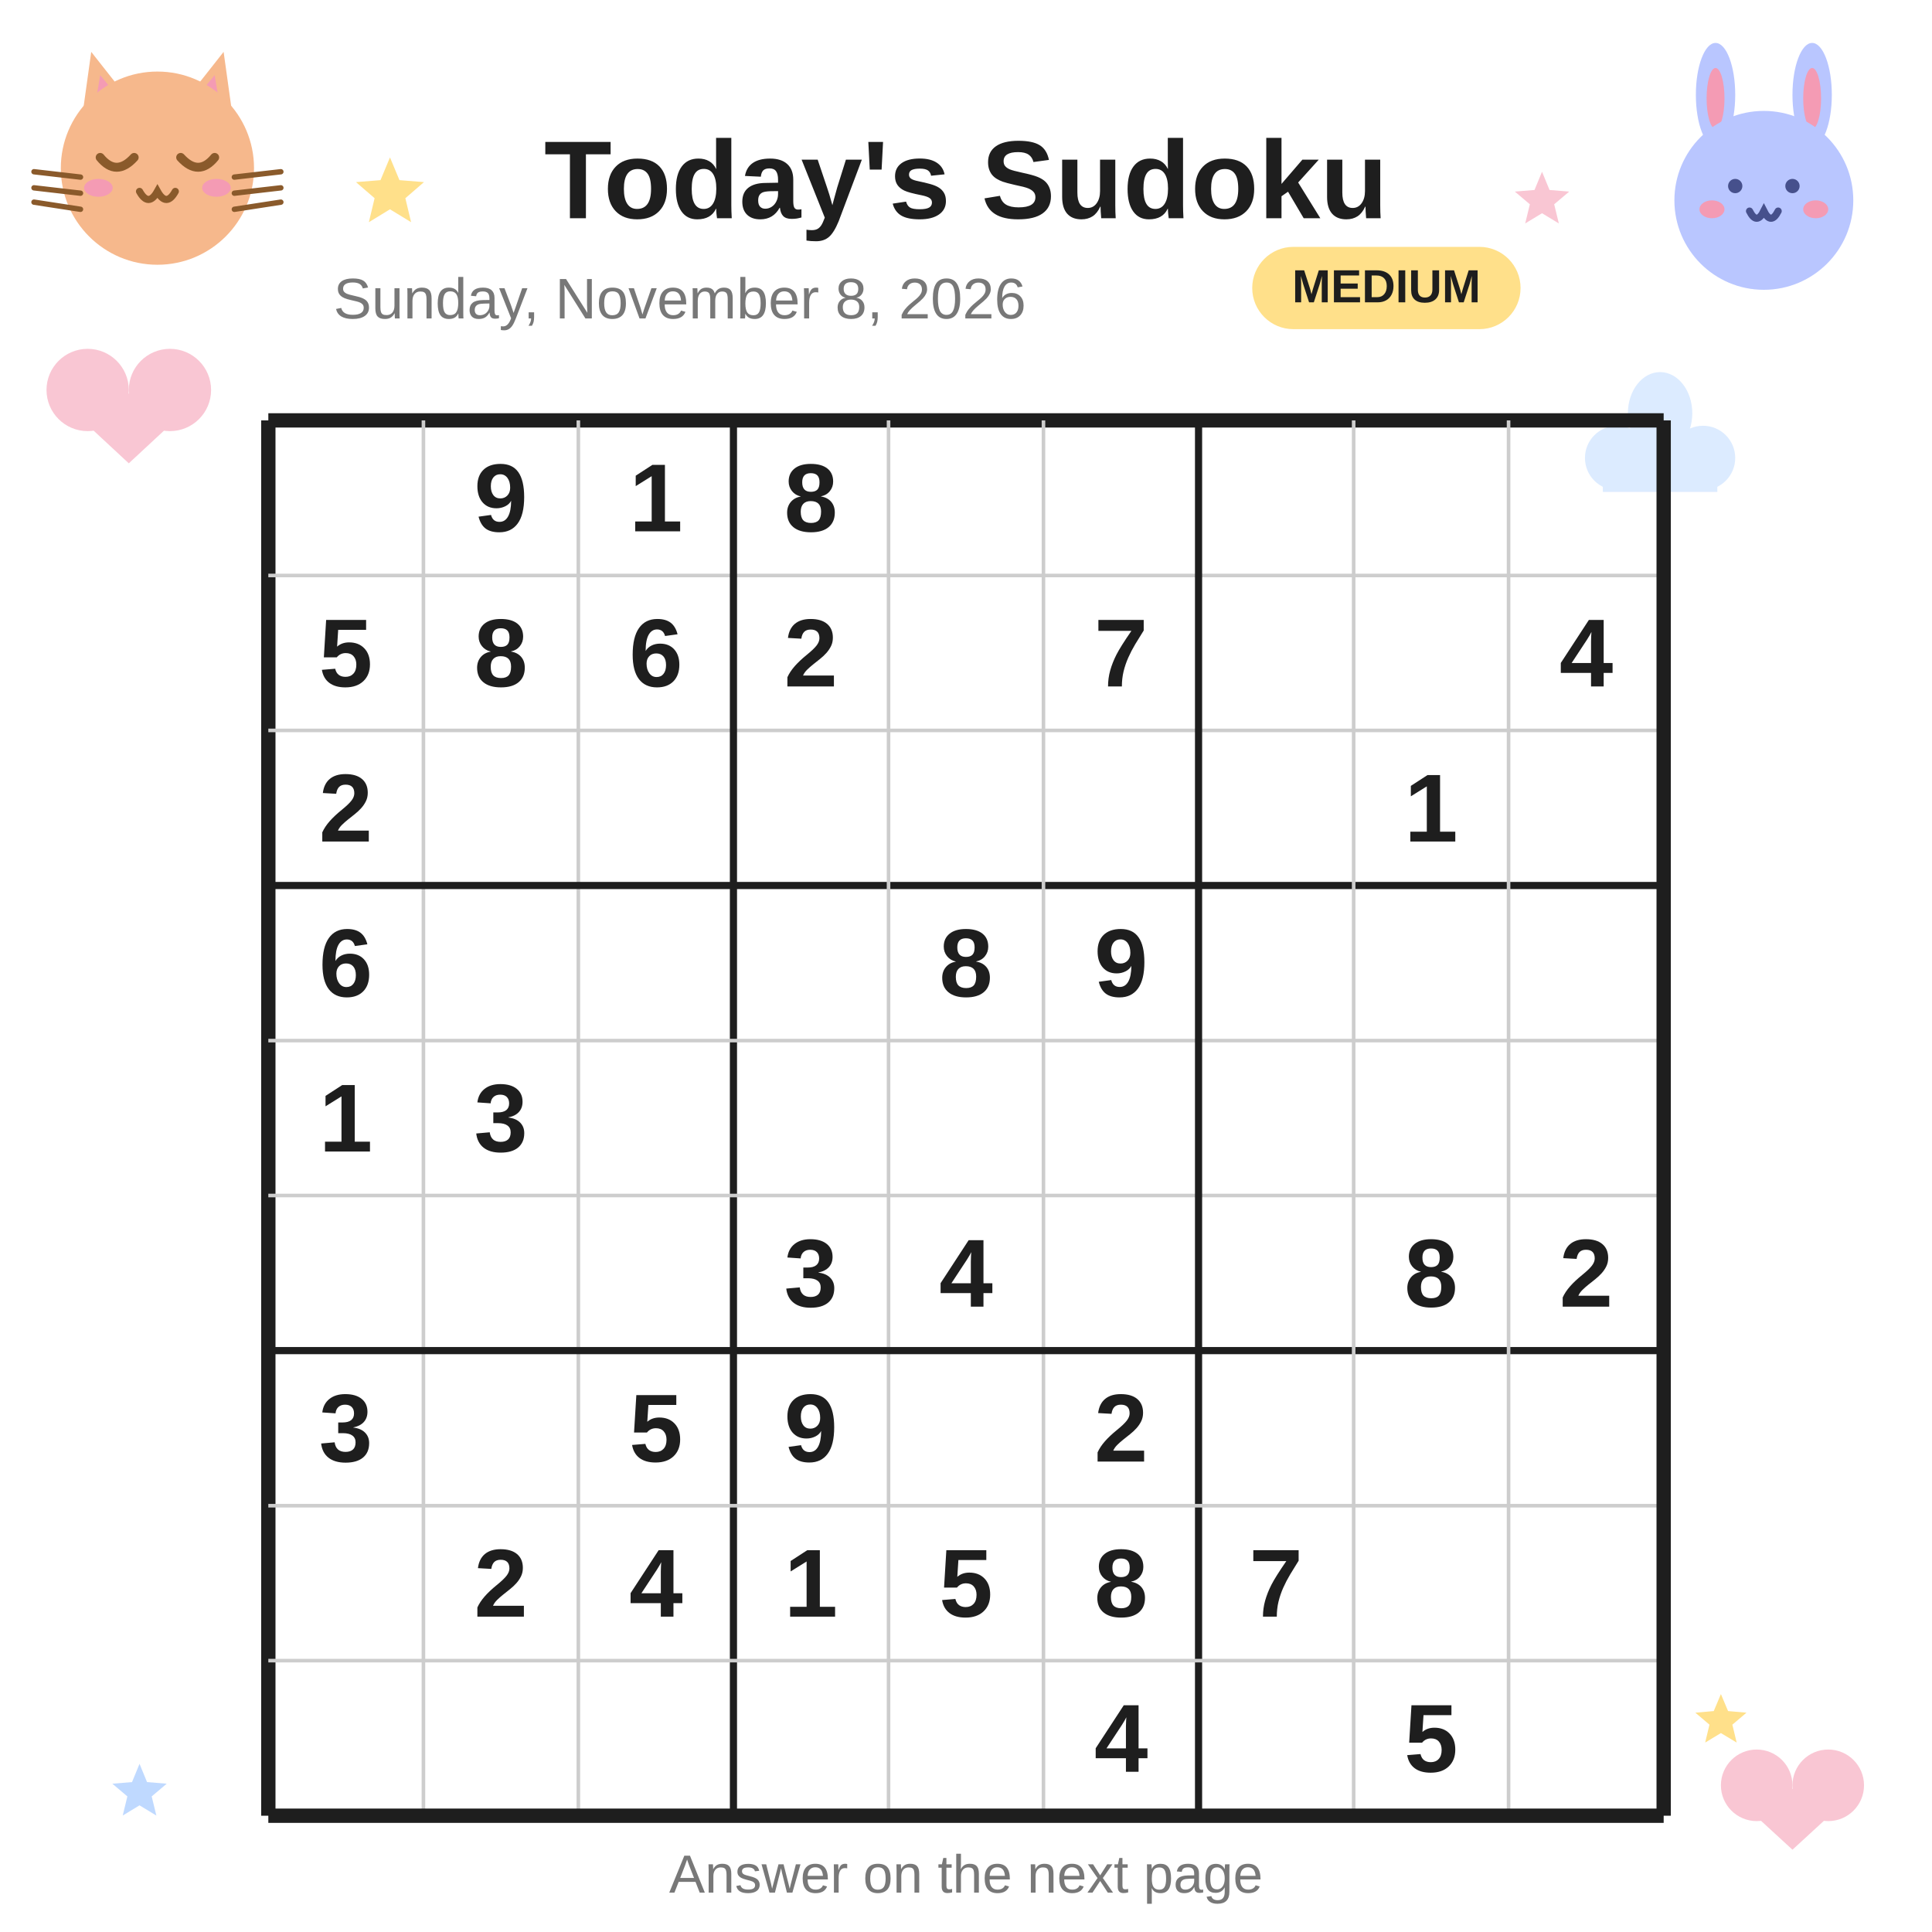
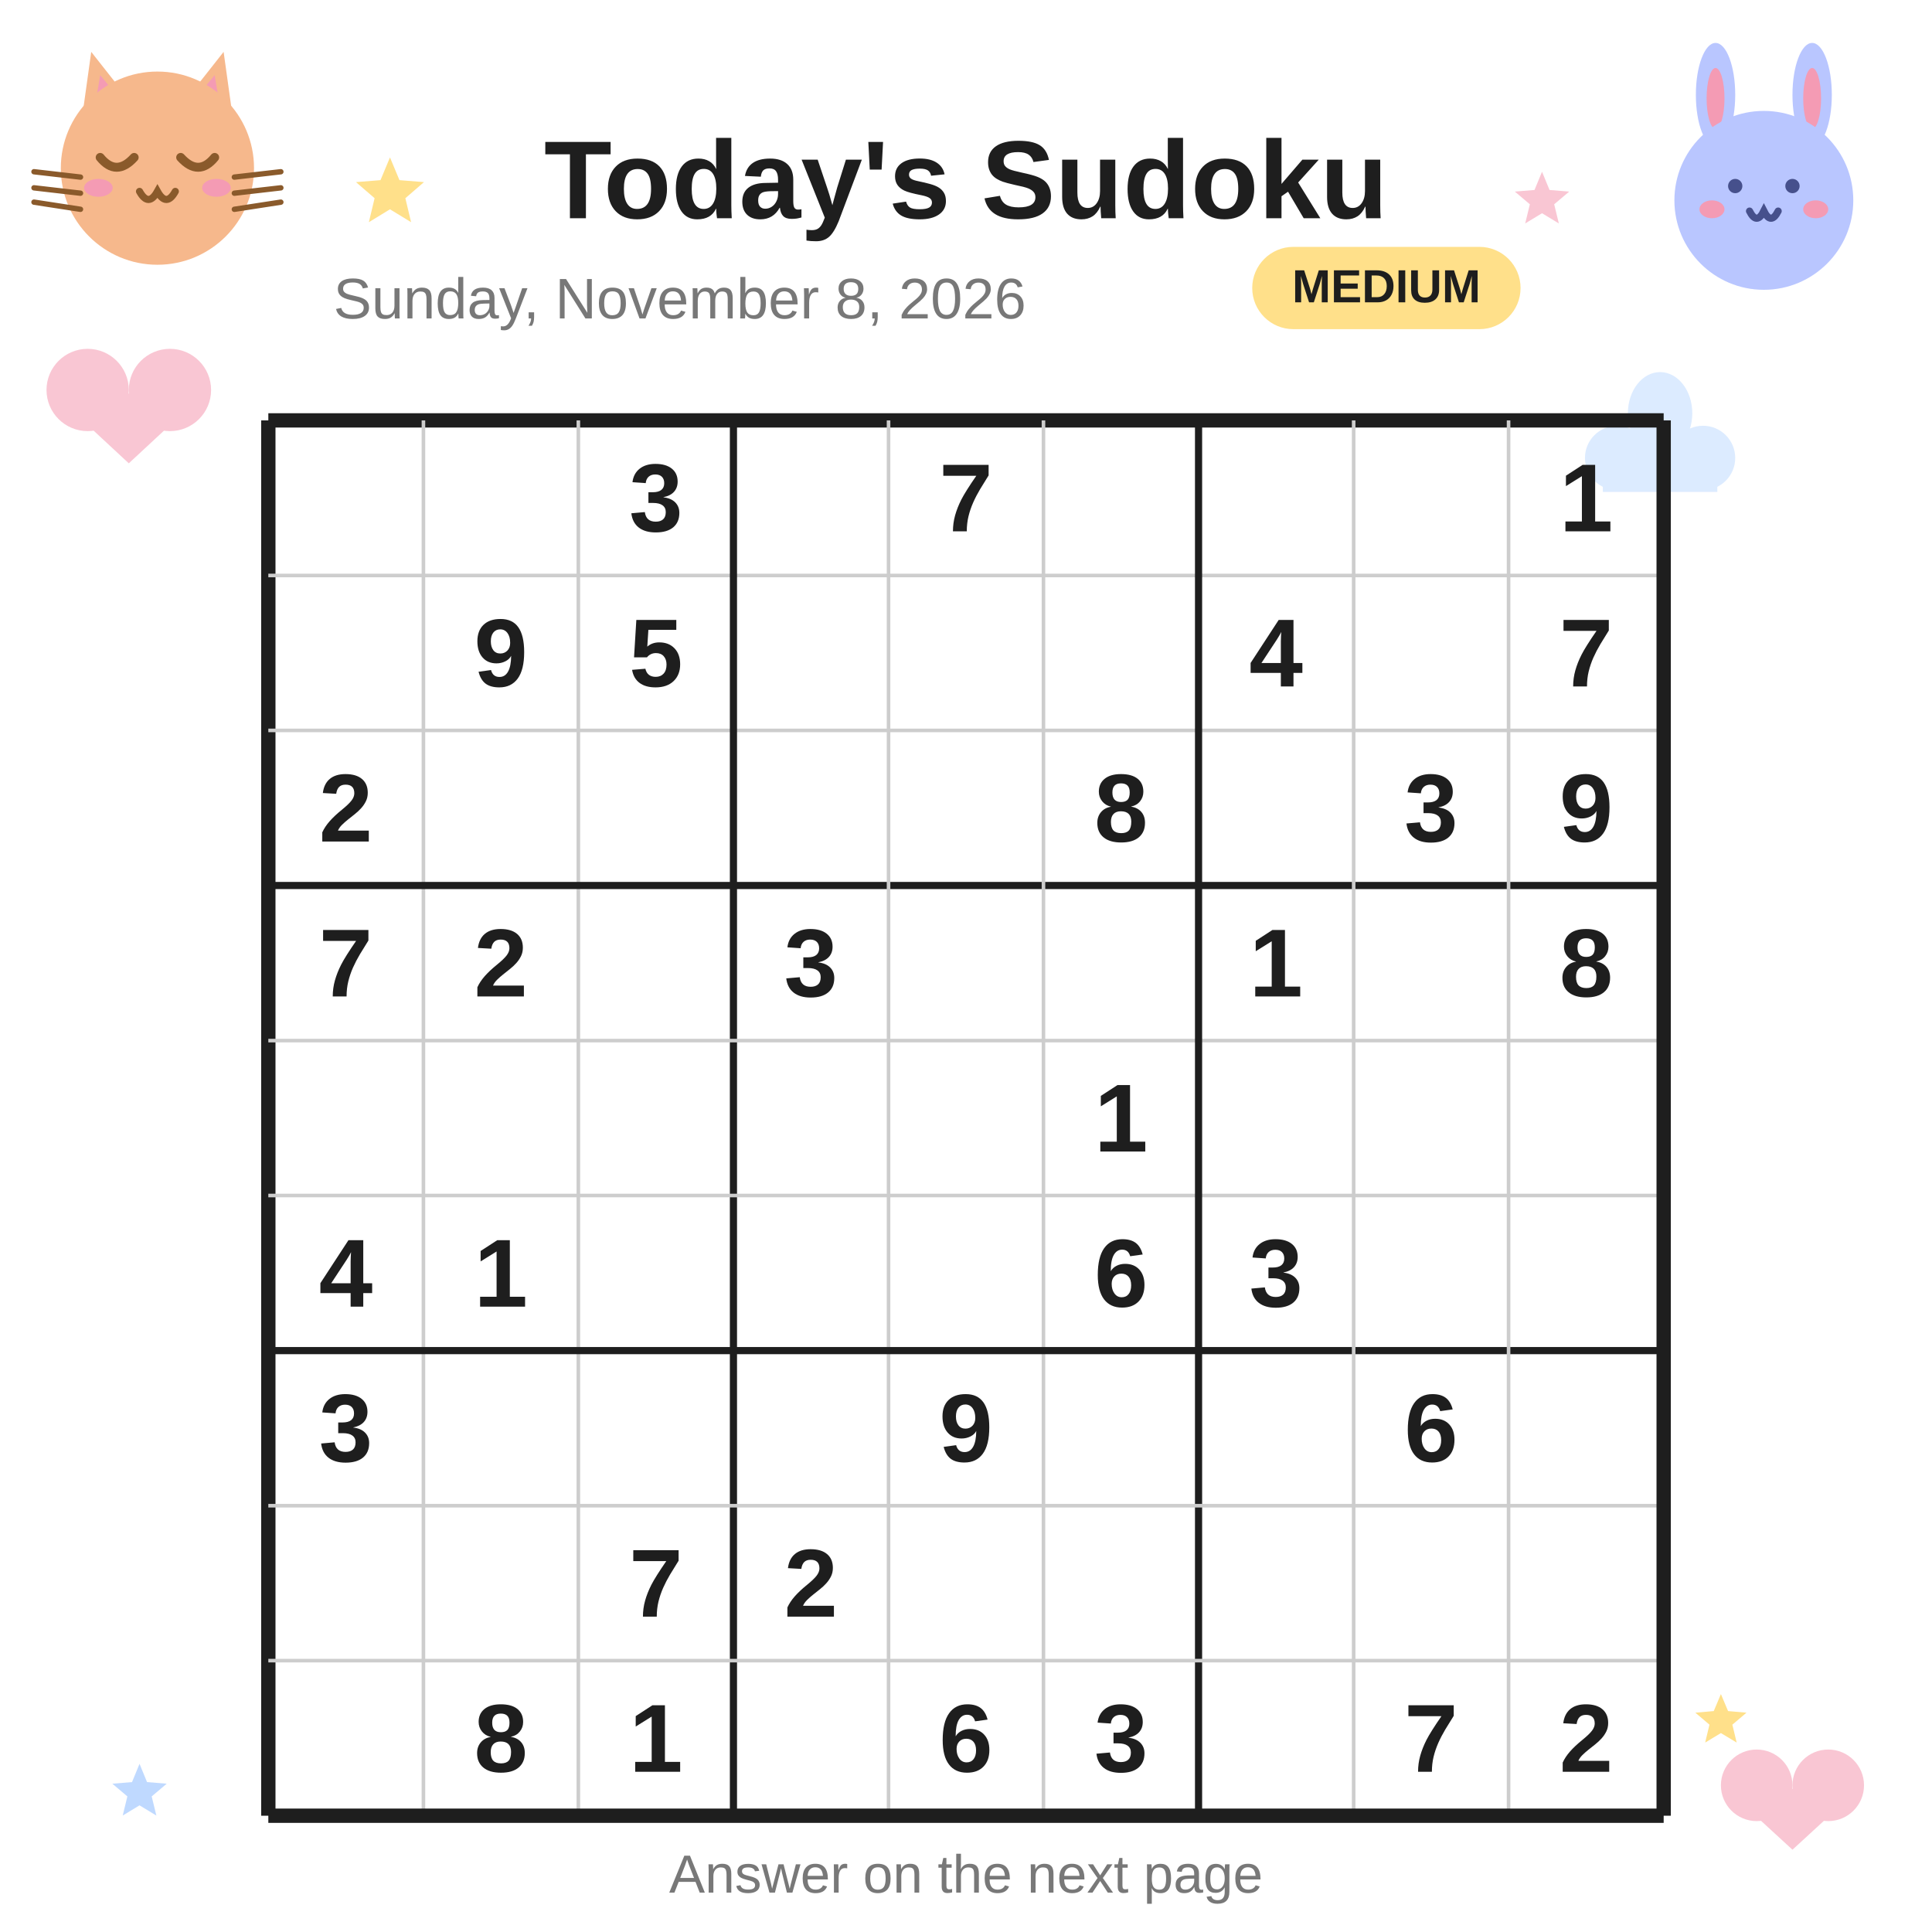
<svg xmlns="http://www.w3.org/2000/svg" viewBox="0 0 1080 1080" width="1080" height="1080">
  <rect width="1080" height="1080" fill="white" />
  <polygon points="45,72 51,29 77,62" fill="#f6b88c" />
  <polygon points="131,72 125,29 99,62" fill="#f6b88c" />
  <polygon points="52,66 56,42 70,59" fill="#f49bb4" />
  <polygon points="124,66 120,42 106,59" fill="#f49bb4" />
  <ellipse cx="88" cy="94" rx="54" ry="54" fill="#f6b88c" />
  <path d="M 56 88 Q 65 99 75 88" stroke="#8a5a2b" stroke-width="5" fill="none" stroke-linecap="round" />
  <path d="M 101 88 Q 111 99 120 88" stroke="#8a5a2b" stroke-width="5" fill="none" stroke-linecap="round" />
  <path d="M 78 107 Q 83 116 88 107 Q 93 116 98 107" stroke="#8a5a2b" stroke-width="4" fill="none" stroke-linecap="round" />
  <ellipse cx="55" cy="105" rx="8" ry="5" fill="#f49bb4" />
  <ellipse cx="121" cy="105" rx="8" ry="5" fill="#f49bb4" />
  <line x1="19" y1="96" x2="45" y2="99" stroke="#8a5a2b" stroke-width="3" stroke-linecap="round" />
  <line x1="131" y1="99" x2="157" y2="96" stroke="#8a5a2b" stroke-width="3" stroke-linecap="round" />
  <line x1="19" y1="105" x2="45" y2="108" stroke="#8a5a2b" stroke-width="3" stroke-linecap="round" />
  <line x1="131" y1="108" x2="157" y2="105" stroke="#8a5a2b" stroke-width="3" stroke-linecap="round" />
  <line x1="19" y1="113" x2="45" y2="117" stroke="#8a5a2b" stroke-width="3" stroke-linecap="round" />
  <line x1="131" y1="117" x2="157" y2="113" stroke="#8a5a2b" stroke-width="3" stroke-linecap="round" />
  <ellipse cx="959" cy="53" rx="11" ry="29" fill="#b9c6ff" />
  <ellipse cx="1013" cy="53" rx="11" ry="29" fill="#b9c6ff" />
  <ellipse cx="959" cy="55" rx="5" ry="17" fill="#f49bb4" />
  <ellipse cx="1013" cy="55" rx="5" ry="17" fill="#f49bb4" />
  <ellipse cx="986" cy="112" rx="50" ry="50" fill="#b9c6ff" />
  <circle cx="970" cy="104" r="4" fill="#46508c" />
  <circle cx="1002" cy="104" r="4" fill="#46508c" />
  <path d="M 978 118 Q 982 126 986 118 Q 990 126 994 118" stroke="#46508c" stroke-width="4" fill="none" stroke-linecap="round" />
  <ellipse cx="957" cy="117" rx="7" ry="5" fill="#f49bb4" />
  <ellipse cx="1015" cy="117" rx="7" ry="5" fill="#f49bb4" />
  <polygon points="218.0,88.0 223.3,100.7 237.0,101.8 226.6,110.8 229.8,124.2 218.0,117.0 206.2,124.2 209.4,110.8 199.0,101.8 212.7,100.7" fill="#ffe08a" />
  <polygon points="862.0,96.0 866.2,106.2 877.2,107.1 868.8,114.2 871.4,124.9 862.0,119.2 852.6,124.9 855.2,114.2 846.8,107.1 857.8,106.2" fill="#f9c6d3" />
  <polygon points="78.0,986.0 82.2,996.2 93.2,997.1 84.8,1004.2 87.4,1014.9 78.0,1009.2 68.6,1014.9 71.2,1004.2 62.8,997.1 73.8,996.2" fill="#bfd9ff" />
  <polygon points="962.0,947.0 966.0,956.5 976.3,957.4 968.4,964.1 970.8,974.1 962.0,968.8 953.2,974.1 955.6,964.1 947.7,957.4 958.0,956.5" fill="#ffe08a" />
  <circle cx="49" cy="218" r="23" fill="#f9c6d3" />
  <circle cx="95" cy="218" r="23" fill="#f9c6d3" />
  <polygon points="30,220 114,220 72,259" fill="#f9c6d3" />
  <circle cx="982" cy="998" r="20" fill="#f9c6d3" />
  <circle cx="1022" cy="998" r="20" fill="#f9c6d3" />
  <polygon points="965,1000 1039,1000 1002,1034" fill="#f9c6d3" />
  <g fill="#dcebff">
    <ellipse cx="904" cy="256" rx="18" ry="18" />
    <ellipse cx="928" cy="231" rx="18" ry="23" />
    <ellipse cx="952" cy="256" rx="18" ry="18" />
    <rect x="896" y="250" width="64" height="25" />
  </g>
  <text x="540" y="122" text-anchor="middle" font-family="DM Sans, Arial, Helvetica, sans-serif" font-size="62" font-weight="700" fill="#1e1e1e">Today's Sudoku</text>
  <text x="380" y="178" text-anchor="middle" font-family="DM Sans, Arial, Helvetica, sans-serif" font-size="32" fill="#787878">Sunday, November 8, 2026</text>
  <rect x="700" y="138" width="150" height="46" rx="23" fill="#ffe08a" />
  <text x="775" y="169" text-anchor="middle" font-family="DM Sans, Arial, Helvetica, sans-serif" font-size="26" font-weight="700" fill="#1e1e1e">MEDIUM</text>
-   <text x="280.0" y="278.3" text-anchor="middle" dominant-baseline="central" font-family="DM Sans, Arial, Helvetica, sans-serif" font-size="54" font-weight="700" fill="#1e1e1e">9</text>
-   <text x="366.7" y="278.3" text-anchor="middle" dominant-baseline="central" font-family="DM Sans, Arial, Helvetica, sans-serif" font-size="54" font-weight="700" fill="#1e1e1e">1</text>
-   <text x="453.3" y="278.3" text-anchor="middle" dominant-baseline="central" font-family="DM Sans, Arial, Helvetica, sans-serif" font-size="54" font-weight="700" fill="#1e1e1e">8</text>
-   <text x="193.3" y="365.0" text-anchor="middle" dominant-baseline="central" font-family="DM Sans, Arial, Helvetica, sans-serif" font-size="54" font-weight="700" fill="#1e1e1e">5</text>
-   <text x="280.0" y="365.0" text-anchor="middle" dominant-baseline="central" font-family="DM Sans, Arial, Helvetica, sans-serif" font-size="54" font-weight="700" fill="#1e1e1e">8</text>
-   <text x="366.7" y="365.0" text-anchor="middle" dominant-baseline="central" font-family="DM Sans, Arial, Helvetica, sans-serif" font-size="54" font-weight="700" fill="#1e1e1e">6</text>
-   <text x="453.3" y="365.0" text-anchor="middle" dominant-baseline="central" font-family="DM Sans, Arial, Helvetica, sans-serif" font-size="54" font-weight="700" fill="#1e1e1e">2</text>
-   <text x="626.7" y="365.0" text-anchor="middle" dominant-baseline="central" font-family="DM Sans, Arial, Helvetica, sans-serif" font-size="54" font-weight="700" fill="#1e1e1e">7</text>
-   <text x="886.7" y="365.0" text-anchor="middle" dominant-baseline="central" font-family="DM Sans, Arial, Helvetica, sans-serif" font-size="54" font-weight="700" fill="#1e1e1e">4</text>
+   <text x="366.7" y="278.3" text-anchor="middle" dominant-baseline="central" font-family="DM Sans, Arial, Helvetica, sans-serif" font-size="54" font-weight="700" fill="#1e1e1e">3</text>
+   <text x="540.0" y="278.3" text-anchor="middle" dominant-baseline="central" font-family="DM Sans, Arial, Helvetica, sans-serif" font-size="54" font-weight="700" fill="#1e1e1e">7</text>
+   <text x="886.7" y="278.3" text-anchor="middle" dominant-baseline="central" font-family="DM Sans, Arial, Helvetica, sans-serif" font-size="54" font-weight="700" fill="#1e1e1e">1</text>
+   <text x="280.0" y="365.0" text-anchor="middle" dominant-baseline="central" font-family="DM Sans, Arial, Helvetica, sans-serif" font-size="54" font-weight="700" fill="#1e1e1e">9</text>
+   <text x="366.7" y="365.0" text-anchor="middle" dominant-baseline="central" font-family="DM Sans, Arial, Helvetica, sans-serif" font-size="54" font-weight="700" fill="#1e1e1e">5</text>
+   <text x="713.3" y="365.0" text-anchor="middle" dominant-baseline="central" font-family="DM Sans, Arial, Helvetica, sans-serif" font-size="54" font-weight="700" fill="#1e1e1e">4</text>
+   <text x="886.7" y="365.0" text-anchor="middle" dominant-baseline="central" font-family="DM Sans, Arial, Helvetica, sans-serif" font-size="54" font-weight="700" fill="#1e1e1e">7</text>
  <text x="193.3" y="451.7" text-anchor="middle" dominant-baseline="central" font-family="DM Sans, Arial, Helvetica, sans-serif" font-size="54" font-weight="700" fill="#1e1e1e">2</text>
-   <text x="800.0" y="451.7" text-anchor="middle" dominant-baseline="central" font-family="DM Sans, Arial, Helvetica, sans-serif" font-size="54" font-weight="700" fill="#1e1e1e">1</text>
-   <text x="193.3" y="538.3" text-anchor="middle" dominant-baseline="central" font-family="DM Sans, Arial, Helvetica, sans-serif" font-size="54" font-weight="700" fill="#1e1e1e">6</text>
-   <text x="540.0" y="538.3" text-anchor="middle" dominant-baseline="central" font-family="DM Sans, Arial, Helvetica, sans-serif" font-size="54" font-weight="700" fill="#1e1e1e">8</text>
-   <text x="626.7" y="538.3" text-anchor="middle" dominant-baseline="central" font-family="DM Sans, Arial, Helvetica, sans-serif" font-size="54" font-weight="700" fill="#1e1e1e">9</text>
-   <text x="193.3" y="625.0" text-anchor="middle" dominant-baseline="central" font-family="DM Sans, Arial, Helvetica, sans-serif" font-size="54" font-weight="700" fill="#1e1e1e">1</text>
-   <text x="280.0" y="625.0" text-anchor="middle" dominant-baseline="central" font-family="DM Sans, Arial, Helvetica, sans-serif" font-size="54" font-weight="700" fill="#1e1e1e">3</text>
-   <text x="453.3" y="711.7" text-anchor="middle" dominant-baseline="central" font-family="DM Sans, Arial, Helvetica, sans-serif" font-size="54" font-weight="700" fill="#1e1e1e">3</text>
-   <text x="540.0" y="711.7" text-anchor="middle" dominant-baseline="central" font-family="DM Sans, Arial, Helvetica, sans-serif" font-size="54" font-weight="700" fill="#1e1e1e">4</text>
-   <text x="800.0" y="711.7" text-anchor="middle" dominant-baseline="central" font-family="DM Sans, Arial, Helvetica, sans-serif" font-size="54" font-weight="700" fill="#1e1e1e">8</text>
-   <text x="886.7" y="711.7" text-anchor="middle" dominant-baseline="central" font-family="DM Sans, Arial, Helvetica, sans-serif" font-size="54" font-weight="700" fill="#1e1e1e">2</text>
+   <text x="626.7" y="451.7" text-anchor="middle" dominant-baseline="central" font-family="DM Sans, Arial, Helvetica, sans-serif" font-size="54" font-weight="700" fill="#1e1e1e">8</text>
+   <text x="800.0" y="451.7" text-anchor="middle" dominant-baseline="central" font-family="DM Sans, Arial, Helvetica, sans-serif" font-size="54" font-weight="700" fill="#1e1e1e">3</text>
+   <text x="886.7" y="451.7" text-anchor="middle" dominant-baseline="central" font-family="DM Sans, Arial, Helvetica, sans-serif" font-size="54" font-weight="700" fill="#1e1e1e">9</text>
+   <text x="193.3" y="538.3" text-anchor="middle" dominant-baseline="central" font-family="DM Sans, Arial, Helvetica, sans-serif" font-size="54" font-weight="700" fill="#1e1e1e">7</text>
+   <text x="280.0" y="538.3" text-anchor="middle" dominant-baseline="central" font-family="DM Sans, Arial, Helvetica, sans-serif" font-size="54" font-weight="700" fill="#1e1e1e">2</text>
+   <text x="453.3" y="538.3" text-anchor="middle" dominant-baseline="central" font-family="DM Sans, Arial, Helvetica, sans-serif" font-size="54" font-weight="700" fill="#1e1e1e">3</text>
+   <text x="713.3" y="538.3" text-anchor="middle" dominant-baseline="central" font-family="DM Sans, Arial, Helvetica, sans-serif" font-size="54" font-weight="700" fill="#1e1e1e">1</text>
+   <text x="886.7" y="538.3" text-anchor="middle" dominant-baseline="central" font-family="DM Sans, Arial, Helvetica, sans-serif" font-size="54" font-weight="700" fill="#1e1e1e">8</text>
+   <text x="626.7" y="625.0" text-anchor="middle" dominant-baseline="central" font-family="DM Sans, Arial, Helvetica, sans-serif" font-size="54" font-weight="700" fill="#1e1e1e">1</text>
+   <text x="193.3" y="711.7" text-anchor="middle" dominant-baseline="central" font-family="DM Sans, Arial, Helvetica, sans-serif" font-size="54" font-weight="700" fill="#1e1e1e">4</text>
+   <text x="280.0" y="711.7" text-anchor="middle" dominant-baseline="central" font-family="DM Sans, Arial, Helvetica, sans-serif" font-size="54" font-weight="700" fill="#1e1e1e">1</text>
+   <text x="626.7" y="711.7" text-anchor="middle" dominant-baseline="central" font-family="DM Sans, Arial, Helvetica, sans-serif" font-size="54" font-weight="700" fill="#1e1e1e">6</text>
+   <text x="713.3" y="711.7" text-anchor="middle" dominant-baseline="central" font-family="DM Sans, Arial, Helvetica, sans-serif" font-size="54" font-weight="700" fill="#1e1e1e">3</text>
  <text x="193.3" y="798.3" text-anchor="middle" dominant-baseline="central" font-family="DM Sans, Arial, Helvetica, sans-serif" font-size="54" font-weight="700" fill="#1e1e1e">3</text>
-   <text x="366.7" y="798.3" text-anchor="middle" dominant-baseline="central" font-family="DM Sans, Arial, Helvetica, sans-serif" font-size="54" font-weight="700" fill="#1e1e1e">5</text>
-   <text x="453.3" y="798.3" text-anchor="middle" dominant-baseline="central" font-family="DM Sans, Arial, Helvetica, sans-serif" font-size="54" font-weight="700" fill="#1e1e1e">9</text>
-   <text x="626.7" y="798.3" text-anchor="middle" dominant-baseline="central" font-family="DM Sans, Arial, Helvetica, sans-serif" font-size="54" font-weight="700" fill="#1e1e1e">2</text>
-   <text x="280.0" y="885.0" text-anchor="middle" dominant-baseline="central" font-family="DM Sans, Arial, Helvetica, sans-serif" font-size="54" font-weight="700" fill="#1e1e1e">2</text>
-   <text x="366.7" y="885.0" text-anchor="middle" dominant-baseline="central" font-family="DM Sans, Arial, Helvetica, sans-serif" font-size="54" font-weight="700" fill="#1e1e1e">4</text>
-   <text x="453.3" y="885.0" text-anchor="middle" dominant-baseline="central" font-family="DM Sans, Arial, Helvetica, sans-serif" font-size="54" font-weight="700" fill="#1e1e1e">1</text>
-   <text x="540.0" y="885.0" text-anchor="middle" dominant-baseline="central" font-family="DM Sans, Arial, Helvetica, sans-serif" font-size="54" font-weight="700" fill="#1e1e1e">5</text>
-   <text x="626.7" y="885.0" text-anchor="middle" dominant-baseline="central" font-family="DM Sans, Arial, Helvetica, sans-serif" font-size="54" font-weight="700" fill="#1e1e1e">8</text>
-   <text x="713.3" y="885.0" text-anchor="middle" dominant-baseline="central" font-family="DM Sans, Arial, Helvetica, sans-serif" font-size="54" font-weight="700" fill="#1e1e1e">7</text>
-   <text x="626.7" y="971.7" text-anchor="middle" dominant-baseline="central" font-family="DM Sans, Arial, Helvetica, sans-serif" font-size="54" font-weight="700" fill="#1e1e1e">4</text>
-   <text x="800.0" y="971.7" text-anchor="middle" dominant-baseline="central" font-family="DM Sans, Arial, Helvetica, sans-serif" font-size="54" font-weight="700" fill="#1e1e1e">5</text>
+   <text x="540.0" y="798.3" text-anchor="middle" dominant-baseline="central" font-family="DM Sans, Arial, Helvetica, sans-serif" font-size="54" font-weight="700" fill="#1e1e1e">9</text>
+   <text x="800.0" y="798.3" text-anchor="middle" dominant-baseline="central" font-family="DM Sans, Arial, Helvetica, sans-serif" font-size="54" font-weight="700" fill="#1e1e1e">6</text>
+   <text x="366.7" y="885.0" text-anchor="middle" dominant-baseline="central" font-family="DM Sans, Arial, Helvetica, sans-serif" font-size="54" font-weight="700" fill="#1e1e1e">7</text>
+   <text x="453.3" y="885.0" text-anchor="middle" dominant-baseline="central" font-family="DM Sans, Arial, Helvetica, sans-serif" font-size="54" font-weight="700" fill="#1e1e1e">2</text>
+   <text x="280.0" y="971.7" text-anchor="middle" dominant-baseline="central" font-family="DM Sans, Arial, Helvetica, sans-serif" font-size="54" font-weight="700" fill="#1e1e1e">8</text>
+   <text x="366.7" y="971.7" text-anchor="middle" dominant-baseline="central" font-family="DM Sans, Arial, Helvetica, sans-serif" font-size="54" font-weight="700" fill="#1e1e1e">1</text>
+   <text x="540.0" y="971.7" text-anchor="middle" dominant-baseline="central" font-family="DM Sans, Arial, Helvetica, sans-serif" font-size="54" font-weight="700" fill="#1e1e1e">6</text>
+   <text x="626.7" y="971.7" text-anchor="middle" dominant-baseline="central" font-family="DM Sans, Arial, Helvetica, sans-serif" font-size="54" font-weight="700" fill="#1e1e1e">3</text>
+   <text x="800.0" y="971.7" text-anchor="middle" dominant-baseline="central" font-family="DM Sans, Arial, Helvetica, sans-serif" font-size="54" font-weight="700" fill="#1e1e1e">7</text>
+   <text x="886.7" y="971.7" text-anchor="middle" dominant-baseline="central" font-family="DM Sans, Arial, Helvetica, sans-serif" font-size="54" font-weight="700" fill="#1e1e1e">2</text>
  <line x1="150.0" y1="235" x2="150.0" y2="1015" stroke="#1e1e1e" stroke-width="8" />
  <line x1="150" y1="235.0" x2="930" y2="235.0" stroke="#1e1e1e" stroke-width="8" />
  <line x1="236.7" y1="235" x2="236.7" y2="1015" stroke="#cdcdcd" stroke-width="2" />
  <line x1="150" y1="321.7" x2="930" y2="321.7" stroke="#cdcdcd" stroke-width="2" />
  <line x1="323.3" y1="235" x2="323.3" y2="1015" stroke="#cdcdcd" stroke-width="2" />
  <line x1="150" y1="408.3" x2="930" y2="408.3" stroke="#cdcdcd" stroke-width="2" />
  <line x1="410.0" y1="235" x2="410.0" y2="1015" stroke="#1e1e1e" stroke-width="4" />
  <line x1="150" y1="495.0" x2="930" y2="495.0" stroke="#1e1e1e" stroke-width="4" />
  <line x1="496.7" y1="235" x2="496.7" y2="1015" stroke="#cdcdcd" stroke-width="2" />
  <line x1="150" y1="581.7" x2="930" y2="581.7" stroke="#cdcdcd" stroke-width="2" />
  <line x1="583.3" y1="235" x2="583.3" y2="1015" stroke="#cdcdcd" stroke-width="2" />
  <line x1="150" y1="668.3" x2="930" y2="668.3" stroke="#cdcdcd" stroke-width="2" />
  <line x1="670.0" y1="235" x2="670.0" y2="1015" stroke="#1e1e1e" stroke-width="4" />
  <line x1="150" y1="755.0" x2="930" y2="755.0" stroke="#1e1e1e" stroke-width="4" />
  <line x1="756.7" y1="235" x2="756.7" y2="1015" stroke="#cdcdcd" stroke-width="2" />
  <line x1="150" y1="841.7" x2="930" y2="841.7" stroke="#cdcdcd" stroke-width="2" />
  <line x1="843.3" y1="235" x2="843.3" y2="1015" stroke="#cdcdcd" stroke-width="2" />
  <line x1="150" y1="928.3" x2="930" y2="928.3" stroke="#cdcdcd" stroke-width="2" />
  <line x1="930.0" y1="235" x2="930.0" y2="1015" stroke="#1e1e1e" stroke-width="8" />
  <line x1="150" y1="1015.0" x2="930" y2="1015.0" stroke="#1e1e1e" stroke-width="8" />
  <text x="540" y="1058" text-anchor="middle" font-family="DM Sans, Arial, Helvetica, sans-serif" font-size="30" fill="#787878">Answer on the next page</text>
</svg>
